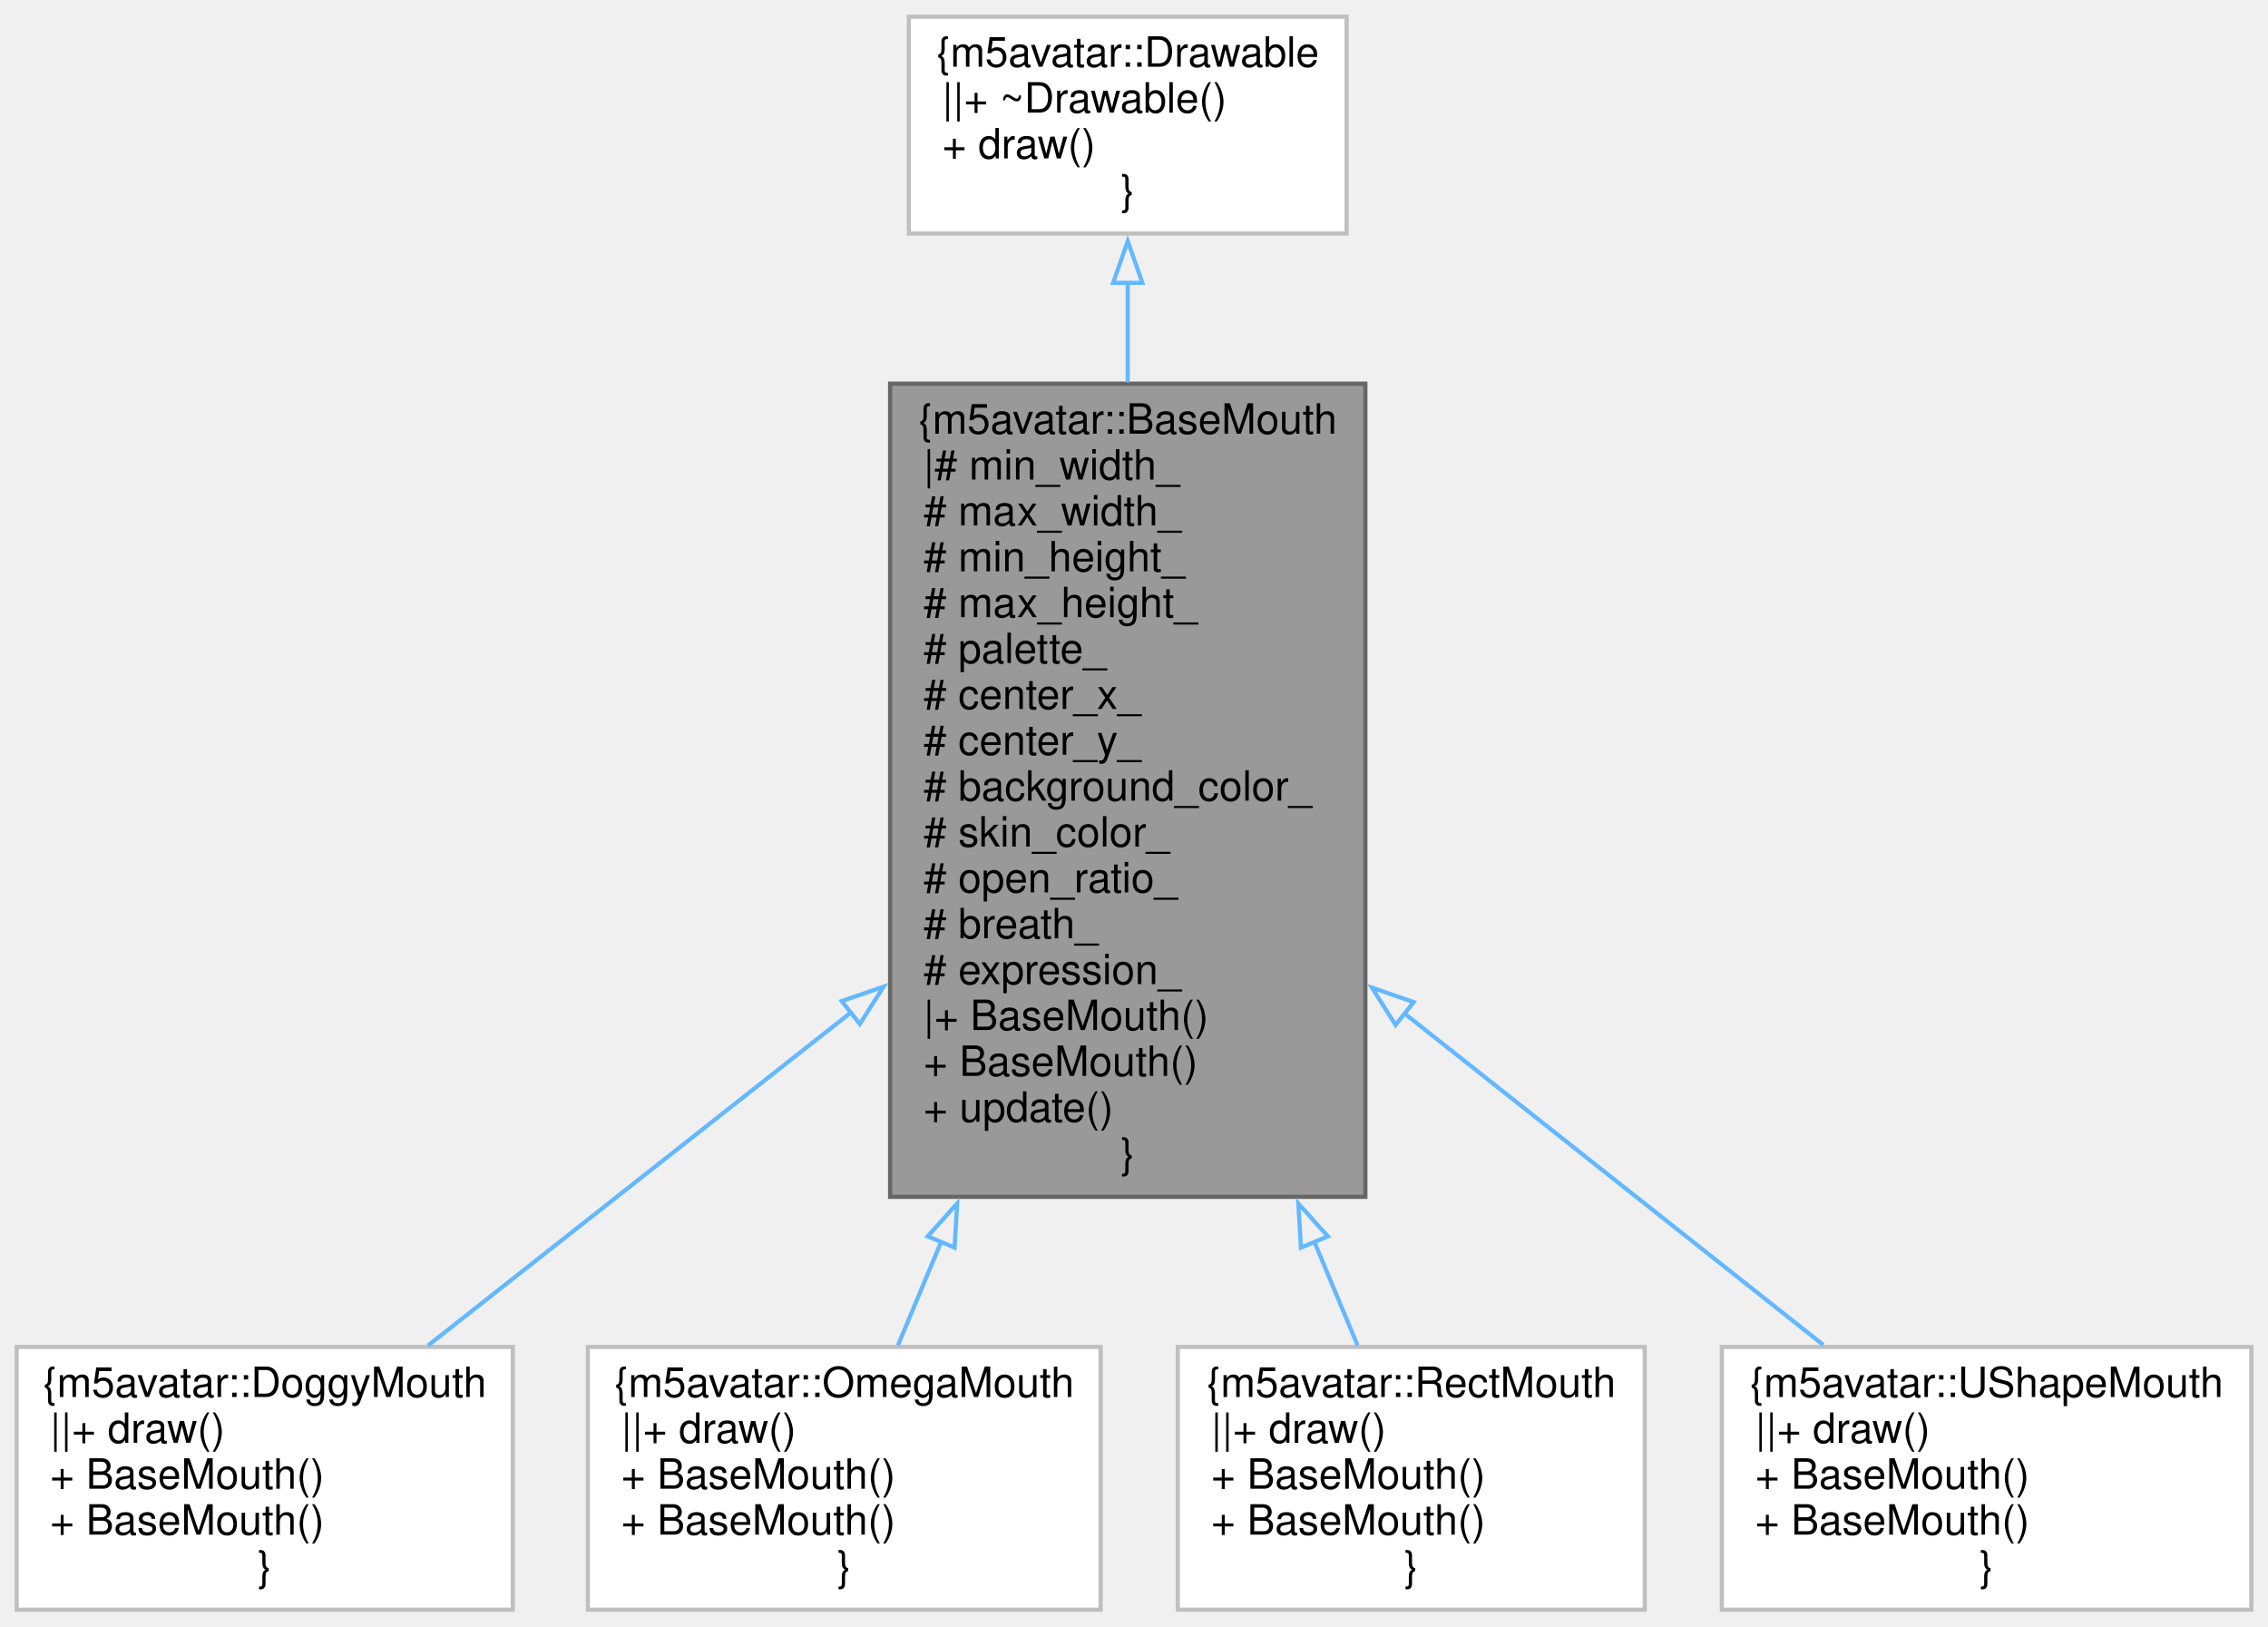
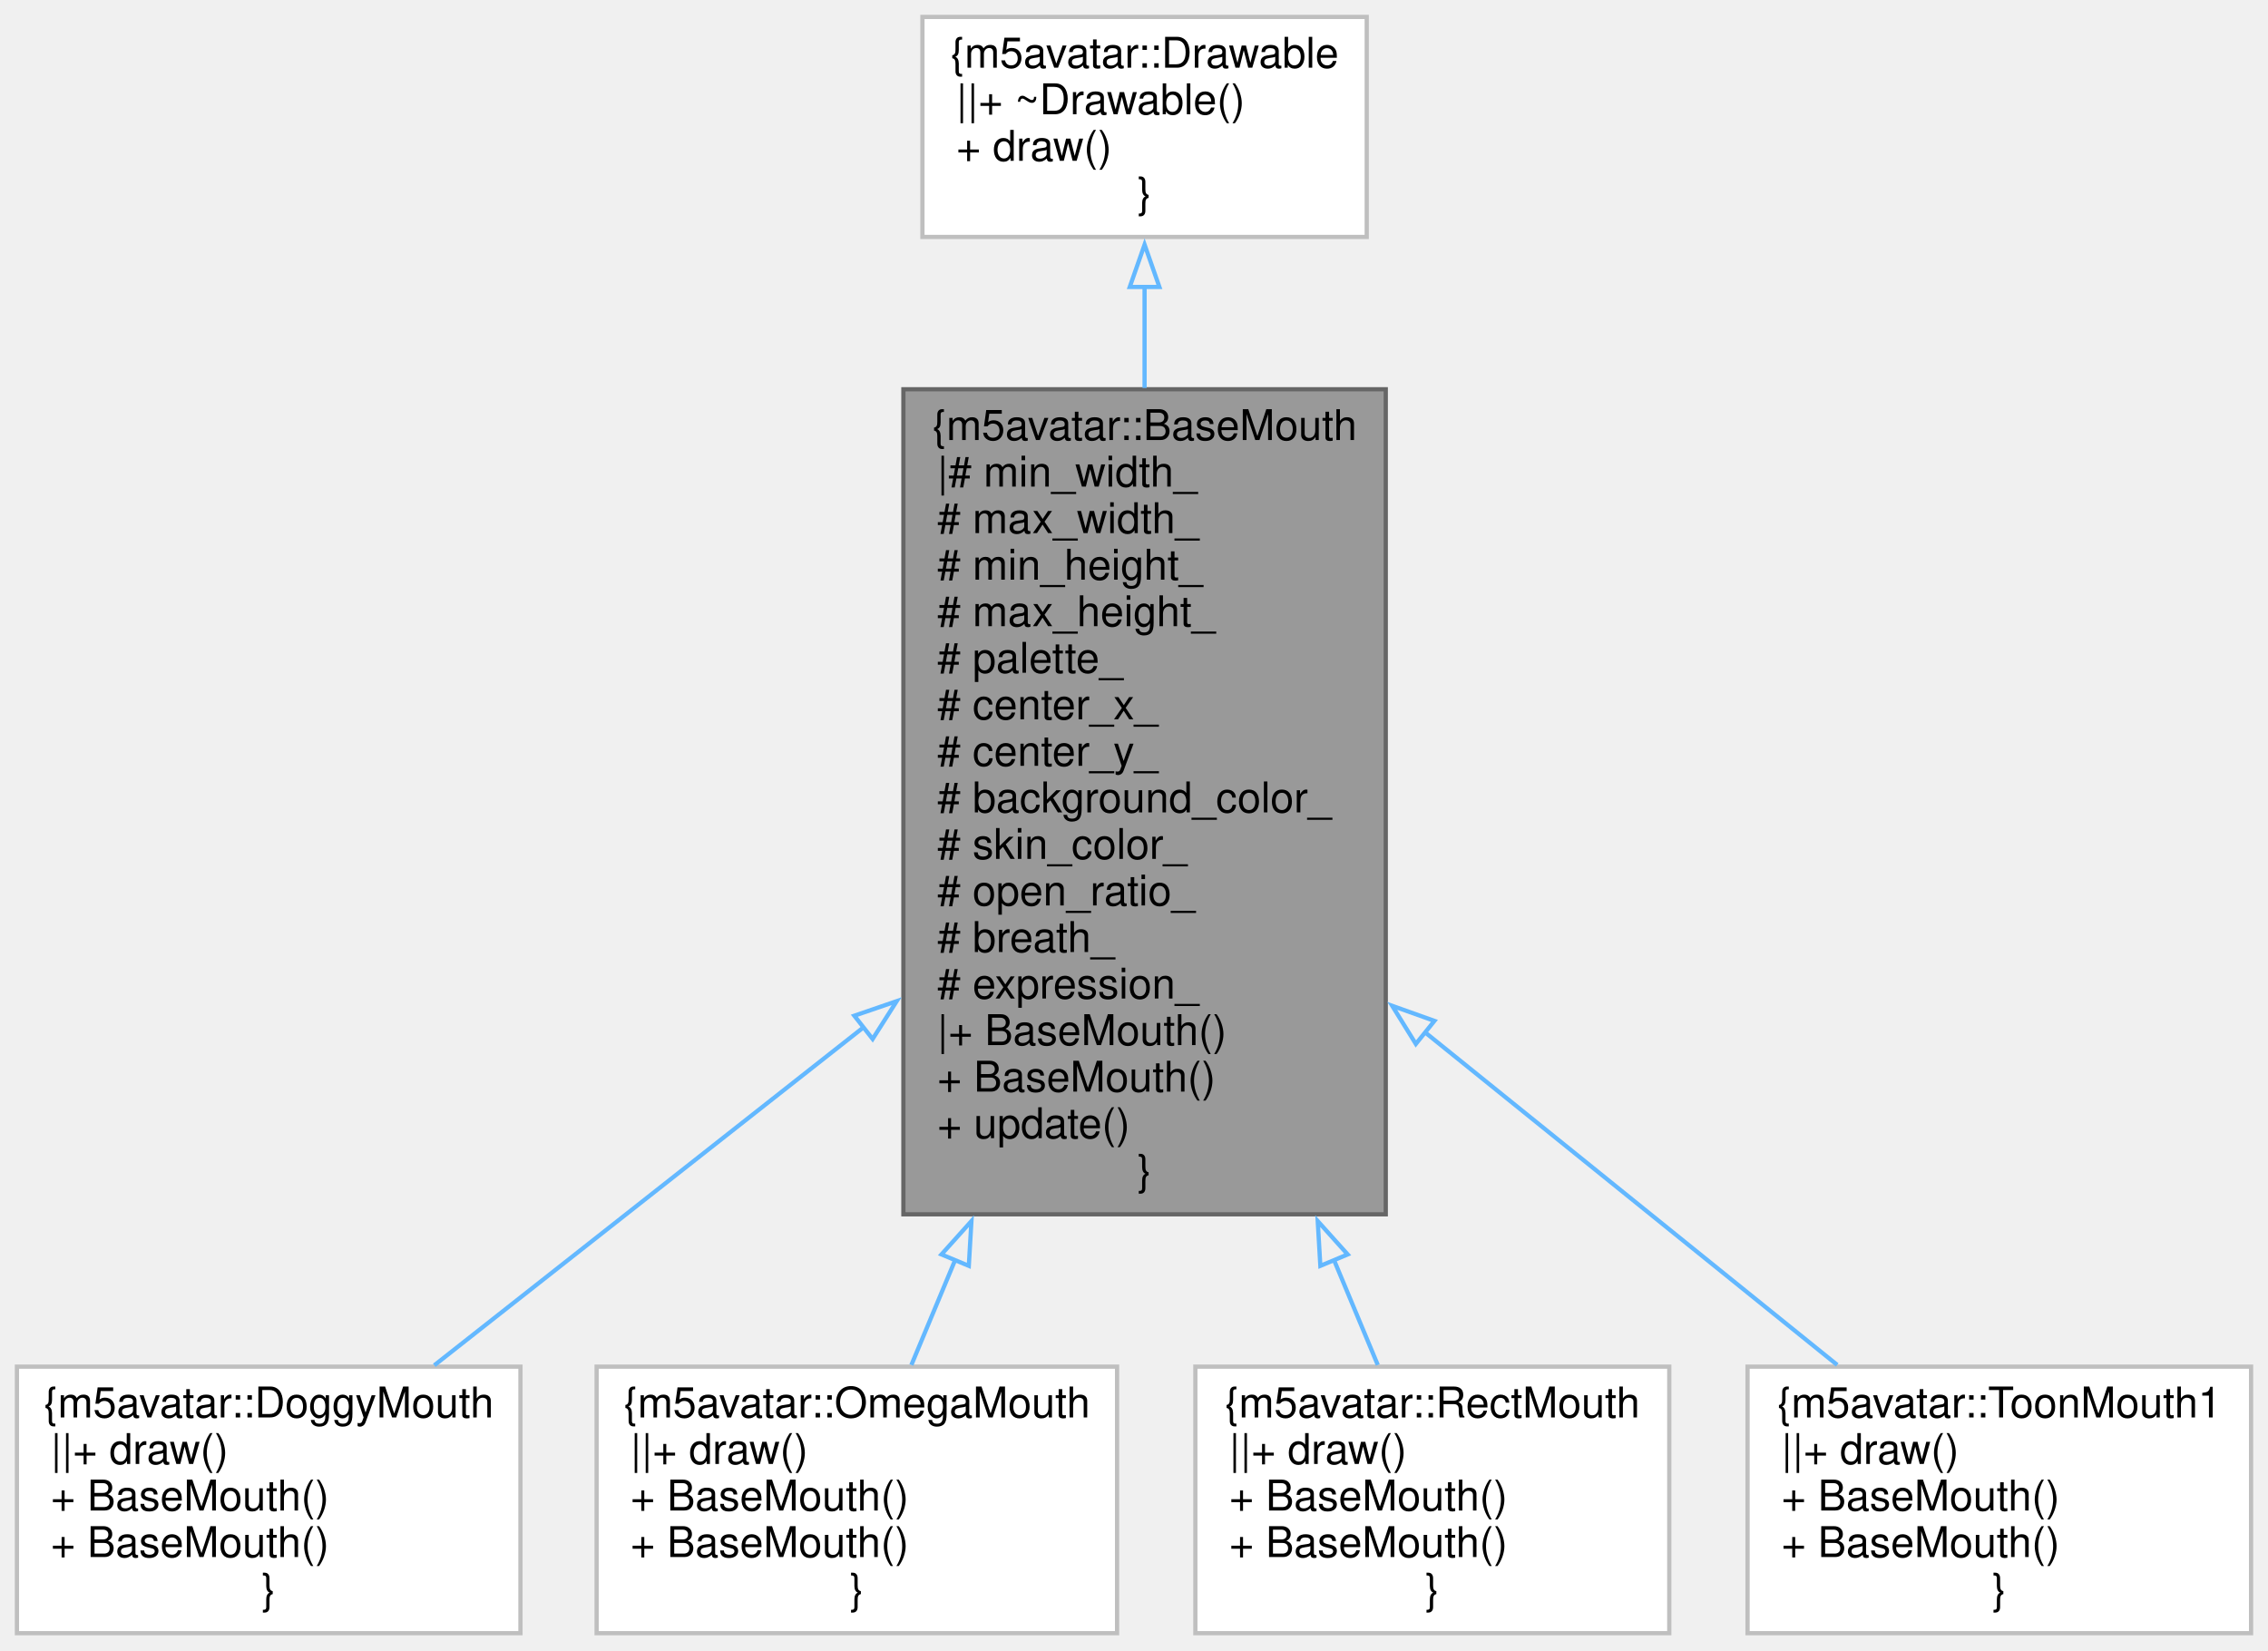
- <svg xmlns="http://www.w3.org/2000/svg" xmlns:xlink="http://www.w3.org/1999/xlink" width="544pt" height="390pt" viewBox="0.00 0.00 544.00 390.00">
+ <svg xmlns="http://www.w3.org/2000/svg" xmlns:xlink="http://www.w3.org/1999/xlink" width="536pt" height="390pt" viewBox="0.00 0.00 536.00 390.00">
  <g id="graph0" class="graph" transform="scale(1 1) rotate(0) translate(4 386)">
    <g id="node1" class="node">
      <g id="a_node1">
        <a xlink:title=" ">
          <polygon fill="#999999" stroke="#666666" points="323.5,-294 209.5,-294 209.5,-99 323.5,-99 323.5,-294" />
          <text text-anchor="middle" x="266.5" y="-282" font-family="Helvetica,sans-Serif" font-size="10.00">{m5avatar::BaseMouth</text>
          <text text-anchor="start" x="217.5" y="-271" font-family="Helvetica,sans-Serif" font-size="10.00">|# min_width_</text>
          <text text-anchor="start" x="217.5" y="-260" font-family="Helvetica,sans-Serif" font-size="10.00"># max_width_</text>
          <text text-anchor="start" x="217.5" y="-249" font-family="Helvetica,sans-Serif" font-size="10.00"># min_height_</text>
          <text text-anchor="start" x="217.5" y="-238" font-family="Helvetica,sans-Serif" font-size="10.00"># max_height_</text>
          <text text-anchor="start" x="217.5" y="-227" font-family="Helvetica,sans-Serif" font-size="10.00"># palette_</text>
          <text text-anchor="start" x="217.5" y="-216" font-family="Helvetica,sans-Serif" font-size="10.00"># center_x_</text>
          <text text-anchor="start" x="217.5" y="-205" font-family="Helvetica,sans-Serif" font-size="10.00"># center_y_</text>
          <text text-anchor="start" x="217.5" y="-194" font-family="Helvetica,sans-Serif" font-size="10.00"># background_color_</text>
          <text text-anchor="start" x="217.5" y="-183" font-family="Helvetica,sans-Serif" font-size="10.00"># skin_color_</text>
          <text text-anchor="start" x="217.5" y="-172" font-family="Helvetica,sans-Serif" font-size="10.00"># open_ratio_</text>
          <text text-anchor="start" x="217.5" y="-161" font-family="Helvetica,sans-Serif" font-size="10.00"># breath_</text>
          <text text-anchor="start" x="217.5" y="-150" font-family="Helvetica,sans-Serif" font-size="10.00"># expression_</text>
          <text text-anchor="start" x="217.5" y="-139" font-family="Helvetica,sans-Serif" font-size="10.00">|+ BaseMouth()</text>
          <text text-anchor="start" x="217.5" y="-128" font-family="Helvetica,sans-Serif" font-size="10.00">+ BaseMouth()</text>
          <text text-anchor="start" x="217.5" y="-117" font-family="Helvetica,sans-Serif" font-size="10.00">+ update()</text>
          <text text-anchor="middle" x="266.5" y="-106" font-family="Helvetica,sans-Serif" font-size="10.00">}</text>
        </a>
      </g>
    </g>
    <g id="node3" class="node">
      <g id="a_node3">
        <a xlink:href="classm5avatar_1_1_doggy_mouth.html" target="_top" xlink:title=" ">
          <polygon fill="white" stroke="#bfbfbf" points="119,-63 0,-63 0,0 119,0 119,-63" />
          <text text-anchor="middle" x="59.5" y="-51" font-family="Helvetica,sans-Serif" font-size="10.00">{m5avatar::DoggyMouth</text>
          <text text-anchor="start" x="8" y="-40" font-family="Helvetica,sans-Serif" font-size="10.00">||+ draw()</text>
          <text text-anchor="start" x="8" y="-29" font-family="Helvetica,sans-Serif" font-size="10.00">+ BaseMouth()</text>
          <text text-anchor="start" x="8" y="-18" font-family="Helvetica,sans-Serif" font-size="10.00">+ BaseMouth()</text>
          <text text-anchor="middle" x="59.5" y="-7" font-family="Helvetica,sans-Serif" font-size="10.00">}</text>
        </a>
      </g>
    </g>
    <g id="edge2" class="edge">
      <path fill="none" stroke="#63b8ff" d="M200.29,-143.36C166.79,-116.98 127.27,-85.86 98.64,-63.32" />
      <polygon fill="none" stroke="#63b8ff" points="197.9,-145.94 207.92,-149.38 202.23,-140.44 197.9,-145.94" />
    </g>
    <g id="node4" class="node">
      <g id="a_node4">
        <a xlink:href="classm5avatar_1_1_omega_mouth.html" target="_top" xlink:title=" ">
          <polygon fill="white" stroke="#bfbfbf" points="260,-63 137,-63 137,0 260,0 260,-63" />
          <text text-anchor="middle" x="198.5" y="-51" font-family="Helvetica,sans-Serif" font-size="10.00">{m5avatar::OmegaMouth</text>
          <text text-anchor="start" x="145" y="-40" font-family="Helvetica,sans-Serif" font-size="10.00">||+ draw()</text>
          <text text-anchor="start" x="145" y="-29" font-family="Helvetica,sans-Serif" font-size="10.00">+ BaseMouth()</text>
          <text text-anchor="start" x="145" y="-18" font-family="Helvetica,sans-Serif" font-size="10.00">+ BaseMouth()</text>
          <text text-anchor="middle" x="198.5" y="-7" font-family="Helvetica,sans-Serif" font-size="10.00">}</text>
        </a>
      </g>
    </g>
    <g id="edge3" class="edge">
      <path fill="none" stroke="#63b8ff" d="M221.73,-88.19C218.03,-79.31 214.51,-70.88 211.39,-63.4" />
      <polygon fill="none" stroke="#63b8ff" points="218.5,-89.52 225.58,-97.4 224.96,-86.82 218.5,-89.52" />
    </g>
    <g id="node5" class="node">
      <g id="a_node5">
        <a xlink:href="classm5avatar_1_1_rect_mouth.html" target="_top" xlink:title=" ">
          <polygon fill="white" stroke="#bfbfbf" points="390.5,-63 278.5,-63 278.5,0 390.5,0 390.5,-63" />
          <text text-anchor="middle" x="334.5" y="-51" font-family="Helvetica,sans-Serif" font-size="10.00">{m5avatar::RectMouth</text>
          <text text-anchor="start" x="286.5" y="-40" font-family="Helvetica,sans-Serif" font-size="10.00">||+ draw()</text>
          <text text-anchor="start" x="286.5" y="-29" font-family="Helvetica,sans-Serif" font-size="10.00">+ BaseMouth()</text>
          <text text-anchor="start" x="286.5" y="-18" font-family="Helvetica,sans-Serif" font-size="10.00">+ BaseMouth()</text>
          <text text-anchor="middle" x="334.5" y="-7" font-family="Helvetica,sans-Serif" font-size="10.00">}</text>
        </a>
      </g>
    </g>
    <g id="edge4" class="edge">
      <path fill="none" stroke="#63b8ff" d="M311.27,-88.19C314.97,-79.31 318.49,-70.88 321.61,-63.4" />
      <polygon fill="none" stroke="#63b8ff" points="308.04,-86.82 307.42,-97.4 314.5,-89.52 308.04,-86.82" />
    </g>
    <g id="node6" class="node">
      <g id="a_node6">
-         <a xlink:href="classm5avatar_1_1_u_shape_mouth.html" target="_top" xlink:title=" ">
-           <polygon fill="white" stroke="#bfbfbf" points="536,-63 409,-63 409,0 536,0 536,-63" />
-           <text text-anchor="middle" x="472.5" y="-51" font-family="Helvetica,sans-Serif" font-size="10.00">{m5avatar::UShapeMouth</text>
+         <a xlink:href="classm5avatar_1_1_toon_mouth1.html" target="_top" xlink:title=" ">
+           <polygon fill="white" stroke="#bfbfbf" points="528,-63 409,-63 409,0 528,0 528,-63" />
+           <text text-anchor="middle" x="468.5" y="-51" font-family="Helvetica,sans-Serif" font-size="10.00">{m5avatar::ToonMouth1</text>
          <text text-anchor="start" x="417" y="-40" font-family="Helvetica,sans-Serif" font-size="10.00">||+ draw()</text>
          <text text-anchor="start" x="417" y="-29" font-family="Helvetica,sans-Serif" font-size="10.00">+ BaseMouth()</text>
          <text text-anchor="start" x="417" y="-18" font-family="Helvetica,sans-Serif" font-size="10.00">+ BaseMouth()</text>
-           <text text-anchor="middle" x="472.5" y="-7" font-family="Helvetica,sans-Serif" font-size="10.00">}</text>
+           <text text-anchor="middle" x="468.5" y="-7" font-family="Helvetica,sans-Serif" font-size="10.00">}</text>
        </a>
      </g>
    </g>
    <g id="edge5" class="edge">
-       <path fill="none" stroke="#63b8ff" d="M332.63,-143.17C365.84,-116.9 404.93,-85.96 433.33,-63.49" />
-       <polygon fill="none" stroke="#63b8ff" points="330.74,-140.21 325.07,-149.16 335.08,-145.7 330.74,-140.21" />
+       <path fill="none" stroke="#63b8ff" d="M332.79,-142.01C365.08,-115.96 402.74,-85.56 430.19,-63.41" />
+       <polygon fill="none" stroke="#63b8ff" points="330.61,-139.27 325.02,-148.28 335,-144.72 330.61,-139.27" />
    </g>
    <g id="node2" class="node">
      <g id="a_node2">
        <a xlink:href="classm5avatar_1_1_drawable.html" target="_top" xlink:title=" ">
          <polygon fill="white" stroke="#bfbfbf" points="319,-382 214,-382 214,-330 319,-330 319,-382" />
          <text text-anchor="middle" x="266.5" y="-370" font-family="Helvetica,sans-Serif" font-size="10.00">{m5avatar::Drawable</text>
          <text text-anchor="start" x="222" y="-359" font-family="Helvetica,sans-Serif" font-size="10.00">||+ ~Drawable()</text>
          <text text-anchor="start" x="222" y="-348" font-family="Helvetica,sans-Serif" font-size="10.00">+ draw()</text>
          <text text-anchor="middle" x="266.5" y="-337" font-family="Helvetica,sans-Serif" font-size="10.00">}</text>
        </a>
      </g>
    </g>
    <g id="edge1" class="edge">
      <path fill="none" stroke="#63b8ff" d="M266.5,-318.3C266.5,-310.87 266.5,-302.74 266.5,-294.31" />
      <polygon fill="none" stroke="#63b8ff" points="263,-318.18 266.5,-328.18 270,-318.18 263,-318.18" />
    </g>
  </g>
</svg>
